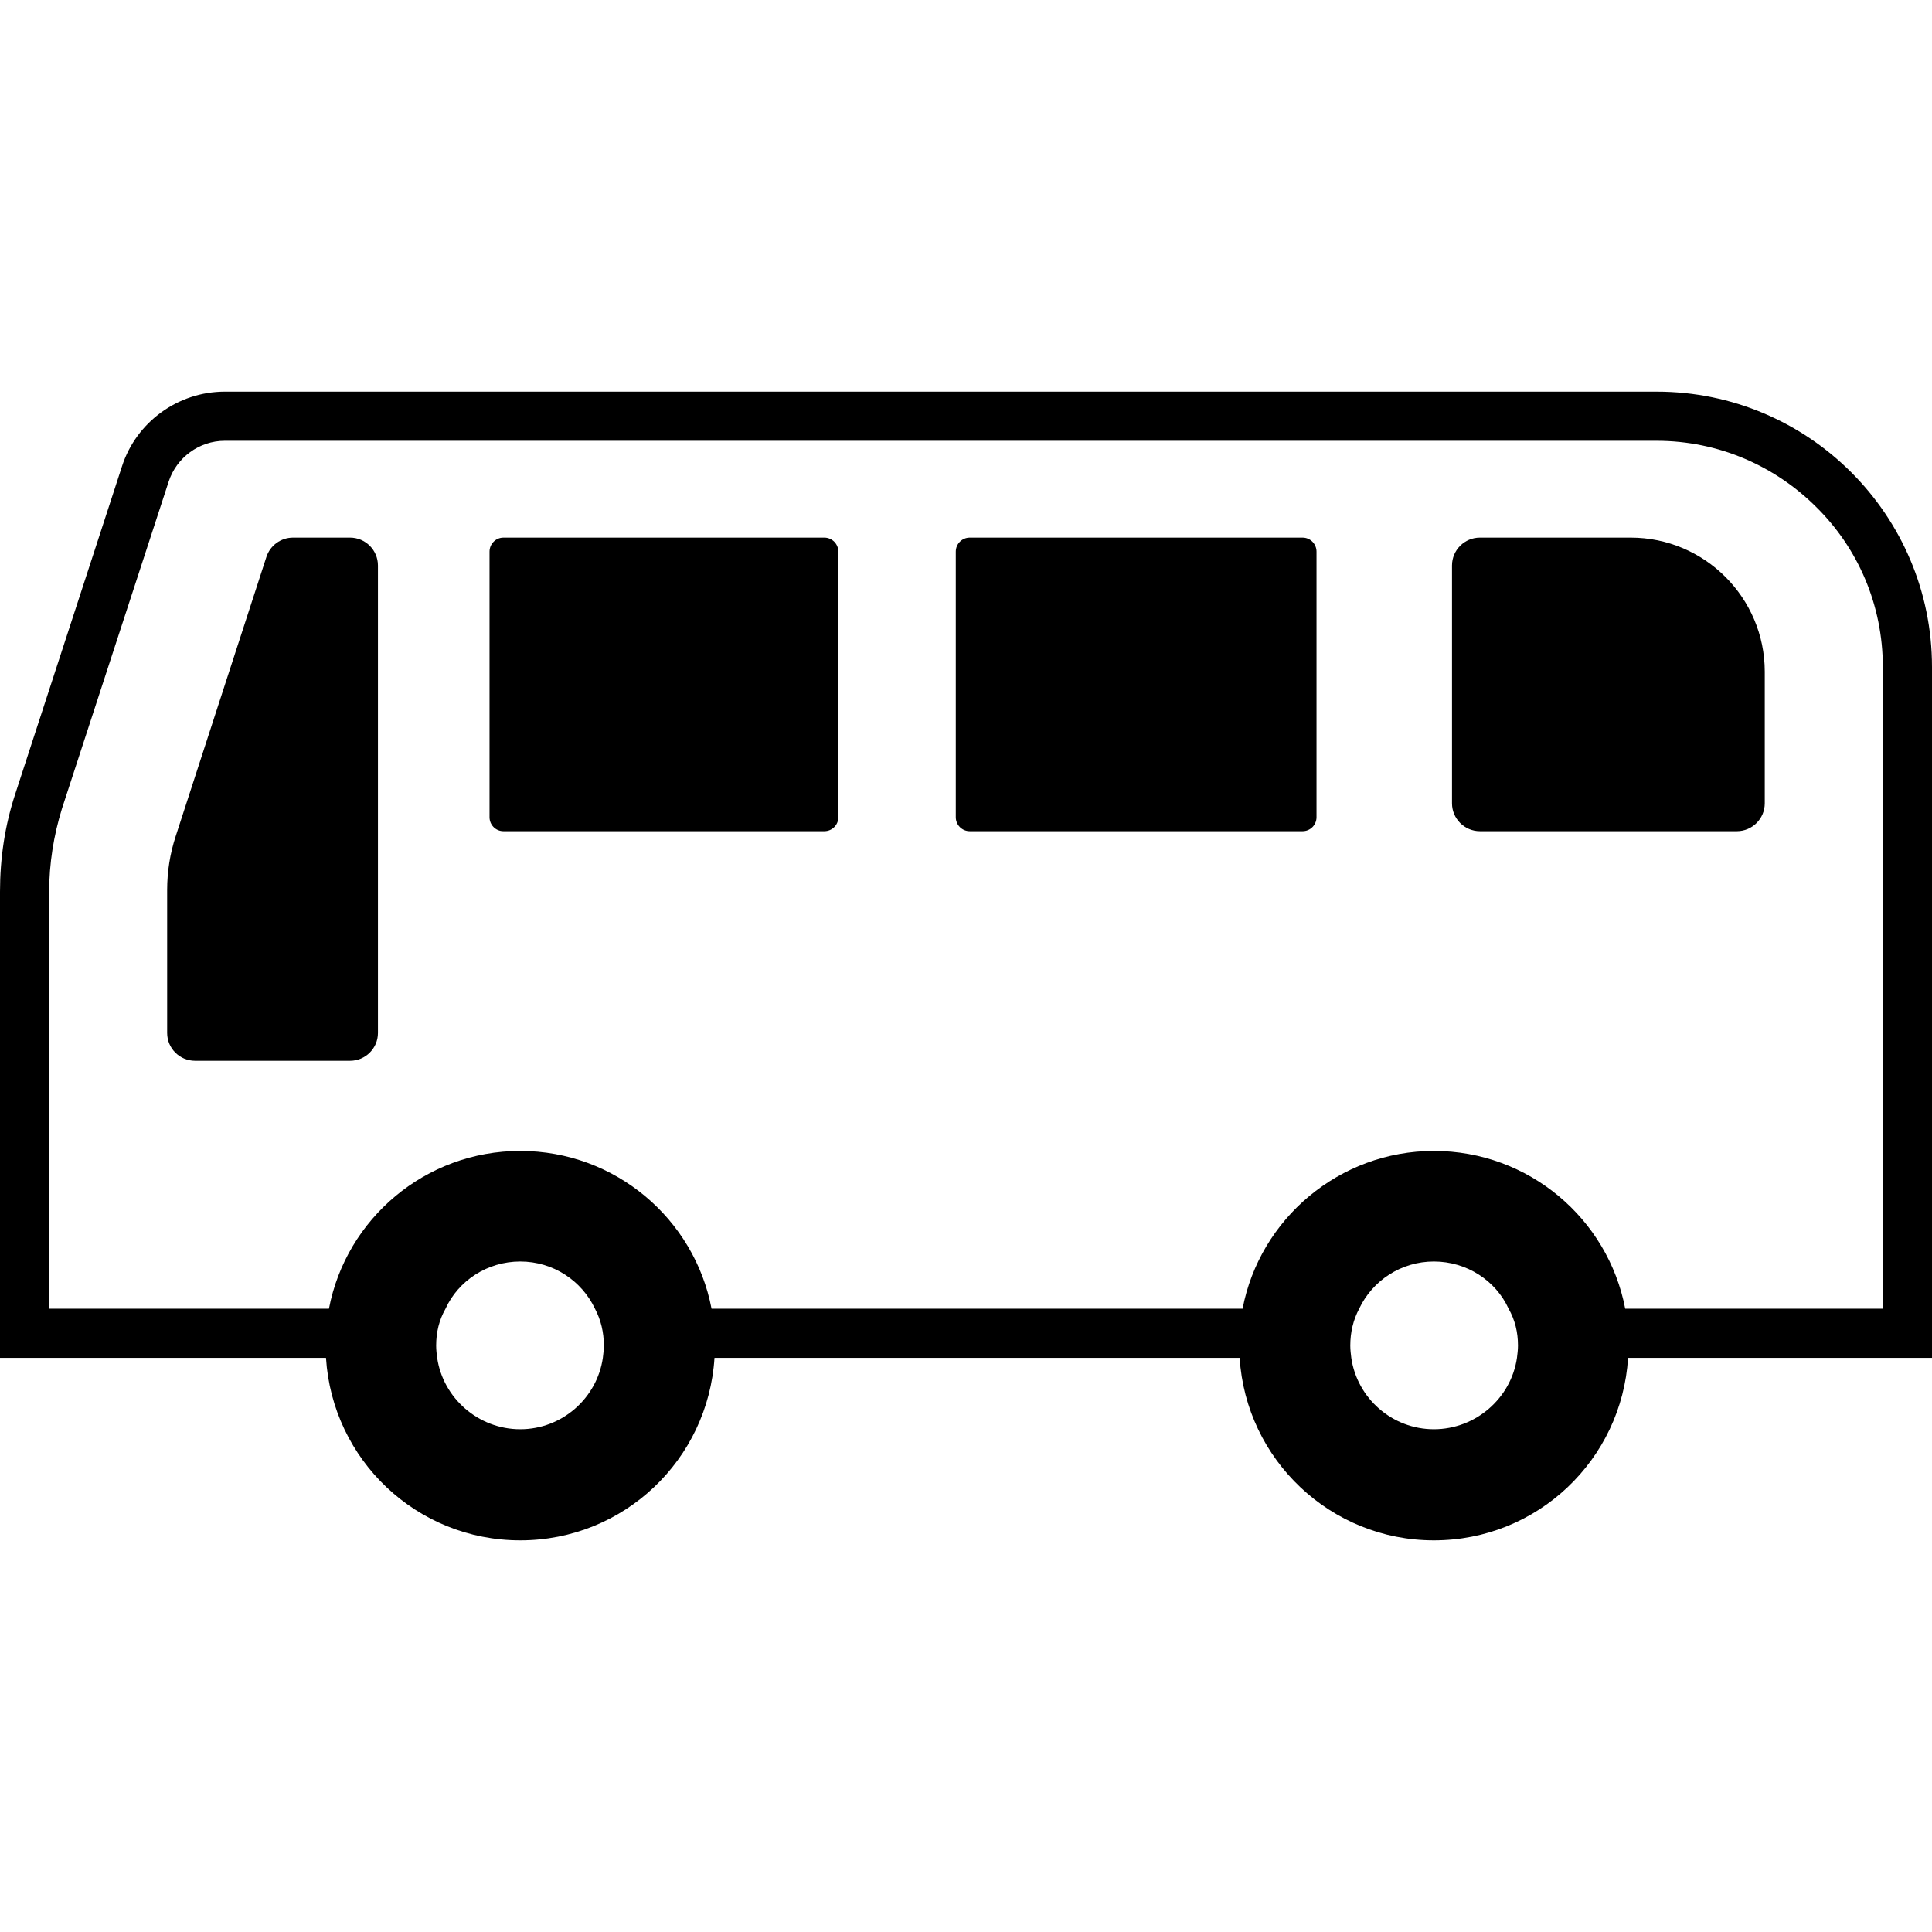
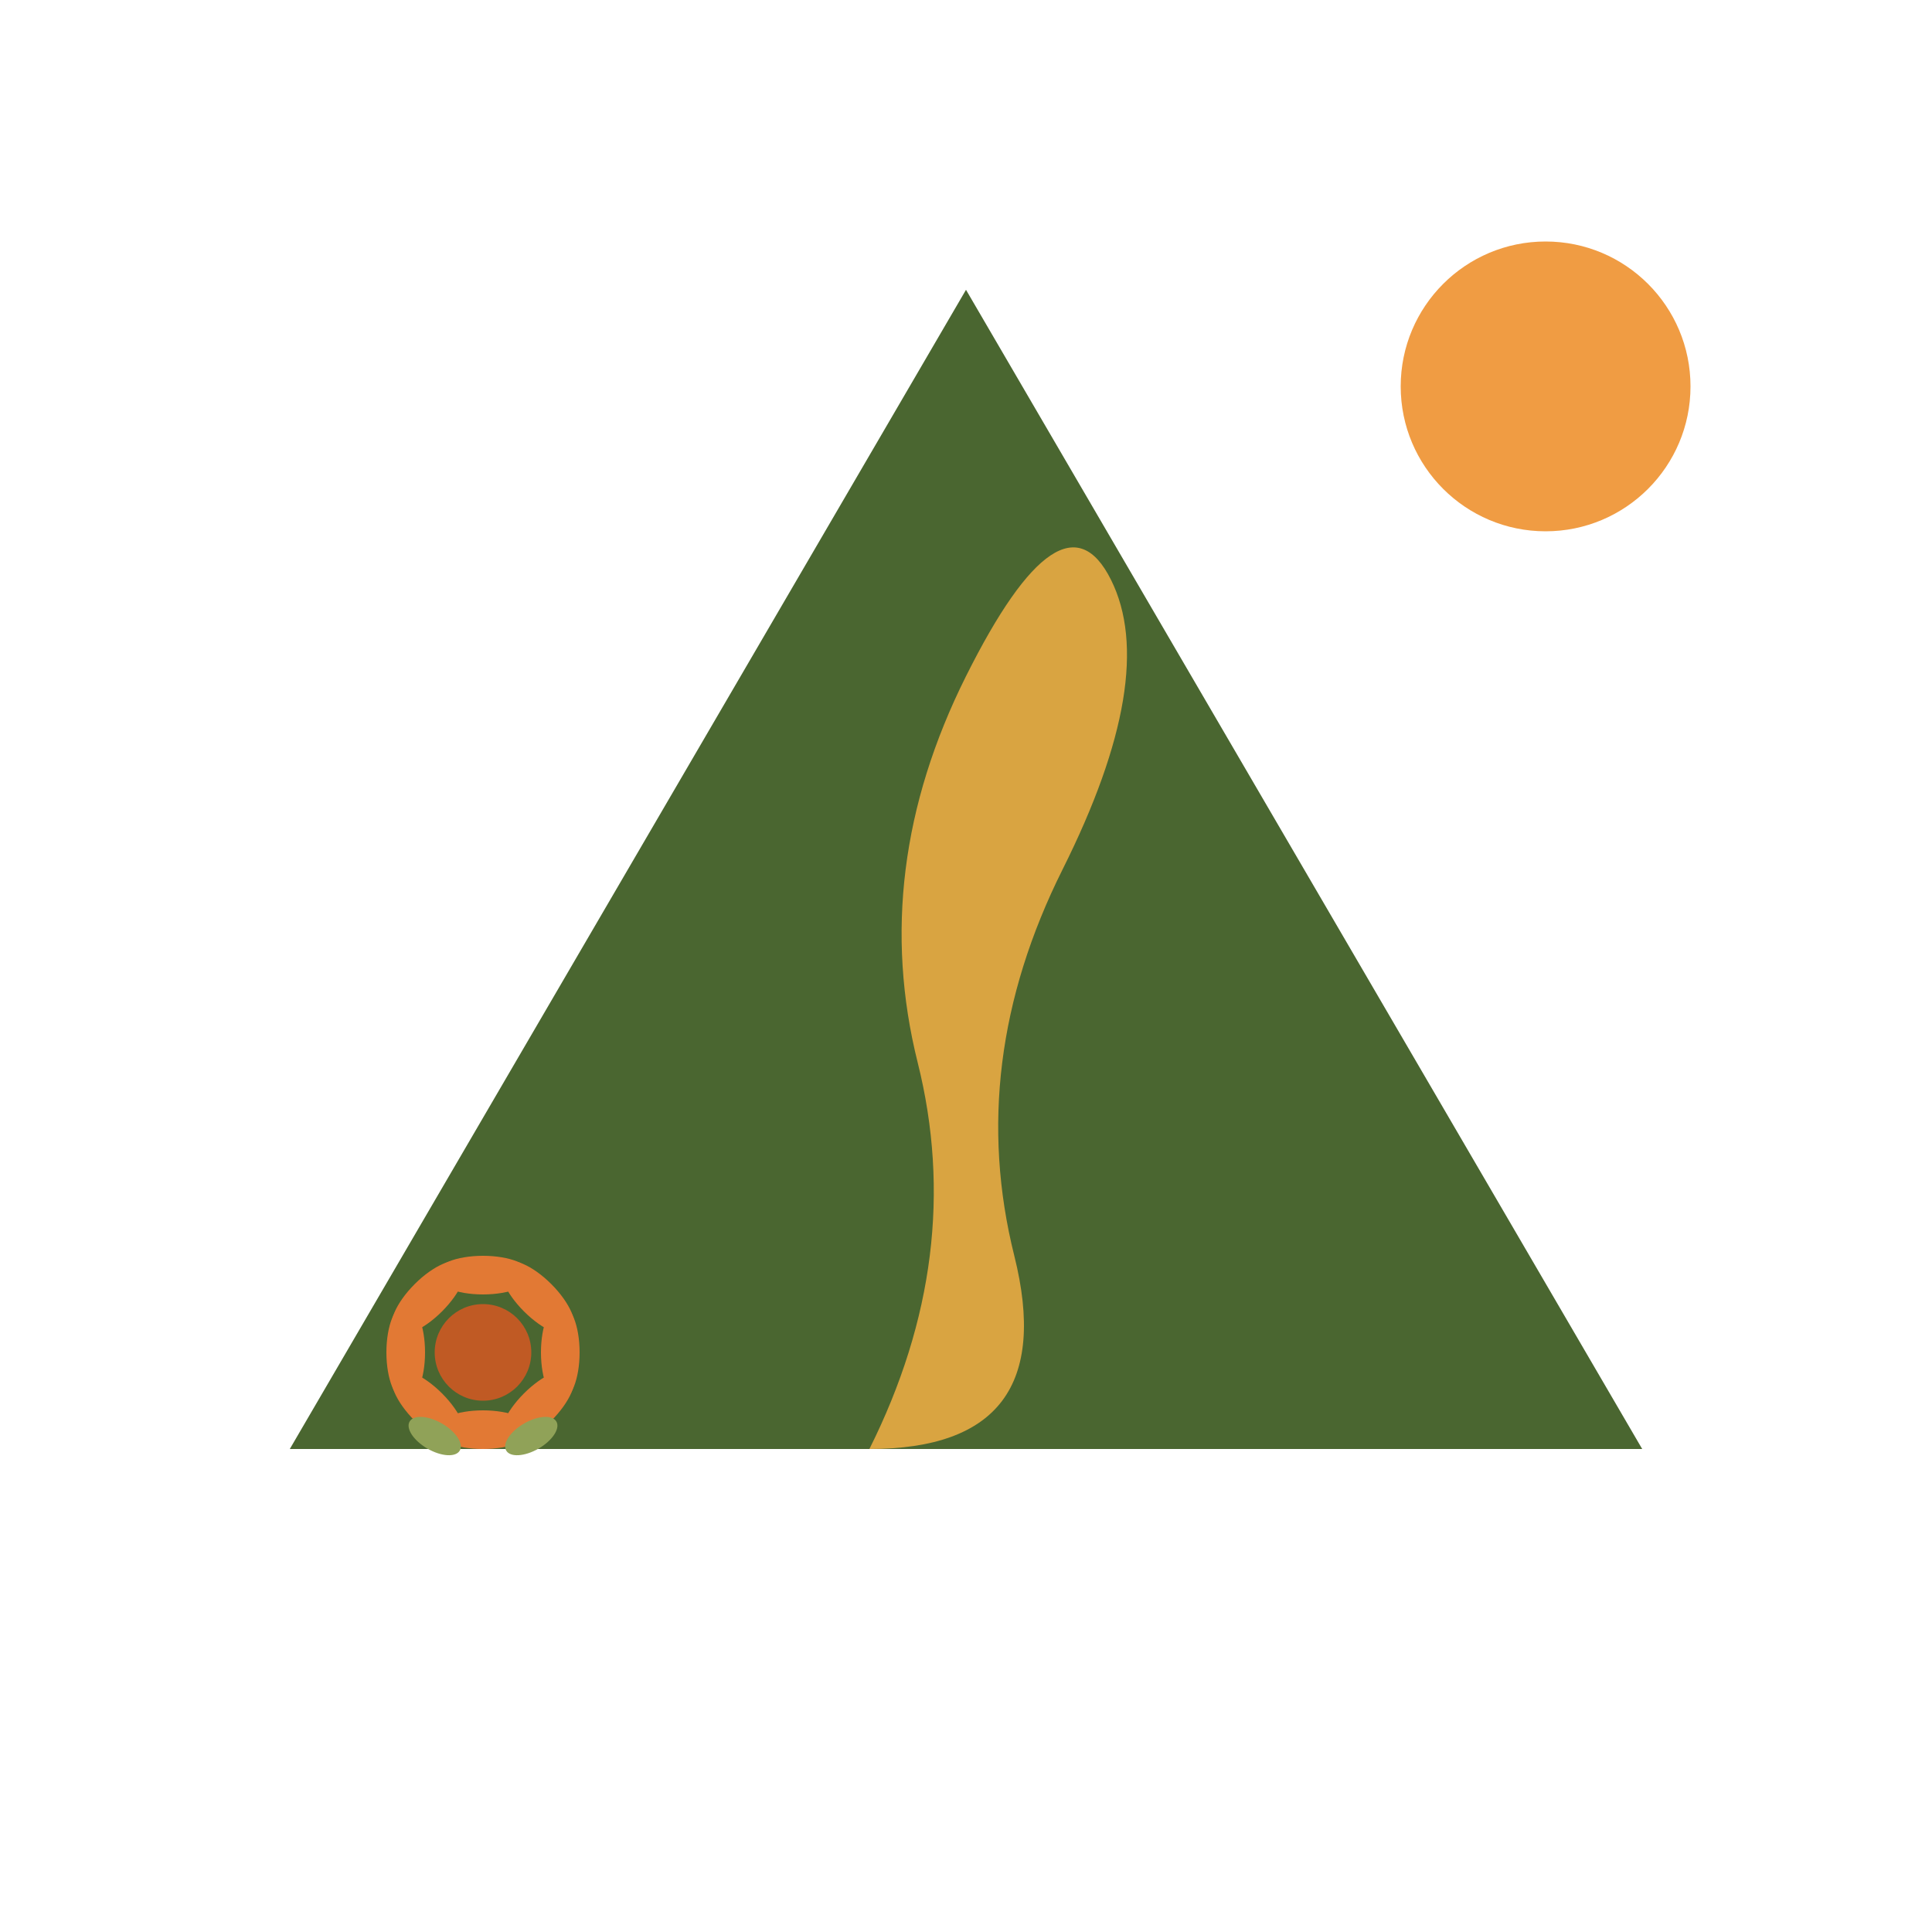
- <svg xmlns="http://www.w3.org/2000/svg" height="800px" width="800px" version="1.1" id="_x32_" viewBox="0 0 512 512" xml:space="preserve">
-   <style type="text/css">
- 	.st0{fill:#000000;}
- </style>
-   <g>
-     <path class="st0" d="M439.018,103.793H59.559c-12.38,0-23.465,8.068-27.234,19.803L4.048,210.39C1.295,218.723,0,227.453,0,236.325   v123.528h86.392c1.696,26.987,23.991,48.354,51.477,48.354c27.491,0,49.79-21.367,51.478-48.354H328.52   c1.688,26.987,24.115,48.354,51.478,48.354c27.486,0,49.782-21.367,51.456-48.354H512V176.775   C512,136.498,479.296,103.793,439.018,103.793z M159.763,359.853c-1.551,10.692-10.816,18.91-21.894,18.91   c-11.068,0-20.456-8.218-22.012-18.91c-0.136-1.043-0.27-2.086-0.27-3.252c0-3.518,0.778-6.778,2.483-9.774   c3.385-7.432,11.073-12.513,19.798-12.513c8.736,0,16.29,5.081,19.808,12.513c1.577,2.996,2.351,6.256,2.351,9.774   C160.028,357.767,159.886,358.81,159.763,359.853z M402.01,359.853c-1.554,10.692-10.944,18.91-22.012,18.91   c-11.072,0-20.342-8.218-21.892-18.91c-0.124-1.043-0.265-2.086-0.265-3.252c0-3.518,0.773-6.778,2.35-9.774   c3.517-7.432,11.077-12.513,19.807-12.513c8.727,0,16.414,5.081,19.799,12.513c1.706,2.996,2.483,6.256,2.483,9.774   C402.28,357.767,402.138,358.81,402.01,359.853z M498.971,346.828h-68.272c-4.568-23.859-25.56-41.815-50.701-41.815   c-25.021,0-46.136,17.956-50.7,41.815H188.57c-4.564-23.859-25.552-41.815-50.701-41.815c-25.14,0-46.127,17.956-50.696,41.815   H13.029V236.325c0-7.432,1.176-14.854,3.39-22.03l28.278-86.67c2.08-6.371,8.094-10.807,14.862-10.807h379.46   c16.556,0,31.53,6.778,42.35,17.594c10.952,10.816,17.602,25.804,17.602,42.363V346.828z" />
-     <path class="st0" d="M432.161,142.471h-39.977c-4.083,0-7.388,3.314-7.388,7.388v63.032c0,4.056,3.305,7.387,7.388,7.387h68.109   c4.074,0,7.388-3.331,7.388-7.387v-34.896C467.68,158.421,451.743,142.471,432.161,142.471z" />
-     <path class="st0" d="M92.771,142.471H77.644c-3.195,0-6.049,2.068-7.039,5.108l-24.036,74.007   c-1.52,4.621-2.271,9.429-2.271,14.271v37.892c0,4.065,3.314,7.37,7.396,7.37h41.077c4.074,0,7.388-3.306,7.388-7.37v-123.89   C100.16,145.785,96.845,142.471,92.771,142.471z" />
-     <path class="st0" d="M218.46,142.471h-85.044c-2.032,0-3.685,1.67-3.685,3.712v70.393c0,2.05,1.652,3.702,3.685,3.702h85.044   c2.054,0,3.707-1.652,3.707-3.702v-70.393C222.167,144.141,220.514,142.471,218.46,142.471z" />
-     <path class="st0" d="M345.204,142.471h-88.216c-2.037,0-3.694,1.67-3.694,3.712v70.393c0,2.05,1.657,3.702,3.694,3.702h88.216   c2.032,0,3.685-1.652,3.685-3.702v-70.393C348.889,144.141,347.236,142.471,345.204,142.471z" />
+ <svg xmlns="http://www.w3.org/2000/svg" viewBox="0 0 200 200" width="200" height="200">
+   <circle cx="160" cy="40" r="15" fill="#F09C43" />
+   <polygon points="30,150 100,30 170,150" fill="#4A6630" />
+   <path d="M90,150 Q100,130 95,110 Q90,90 100,70 Q110,50 115,60 Q120,70 110,90 Q100,110 105,130 Q110,150 90,150" fill="#D9A441" />
+   <g transform="translate(50,140)">
+     <circle r="5" fill="#C05A24" />
+     <g fill="#E27934">
+       <ellipse rx="5" ry="2" transform="rotate(0) translate(0,-8)" />
+       <ellipse rx="5" ry="2" transform="rotate(45) translate(0,-8)" />
+       <ellipse rx="5" ry="2" transform="rotate(90) translate(0,-8)" />
+       <ellipse rx="5" ry="2" transform="rotate(135) translate(0,-8)" />
+       <ellipse rx="5" ry="2" transform="rotate(180) translate(0,-8)" />
+       <ellipse rx="5" ry="2" transform="rotate(225) translate(0,-8)" />
+       <ellipse rx="5" ry="2" transform="rotate(270) translate(0,-8)" />
+       <ellipse rx="5" ry="2" transform="rotate(315) translate(0,-8)" />
+     </g>
+     <ellipse rx="3" ry="1.5" transform="rotate(30) translate(0,10)" fill="#90A258" />
+     <ellipse rx="3" ry="1.5" transform="rotate(-30) translate(0,10)" fill="#90A258" />
  </g>
</svg>
